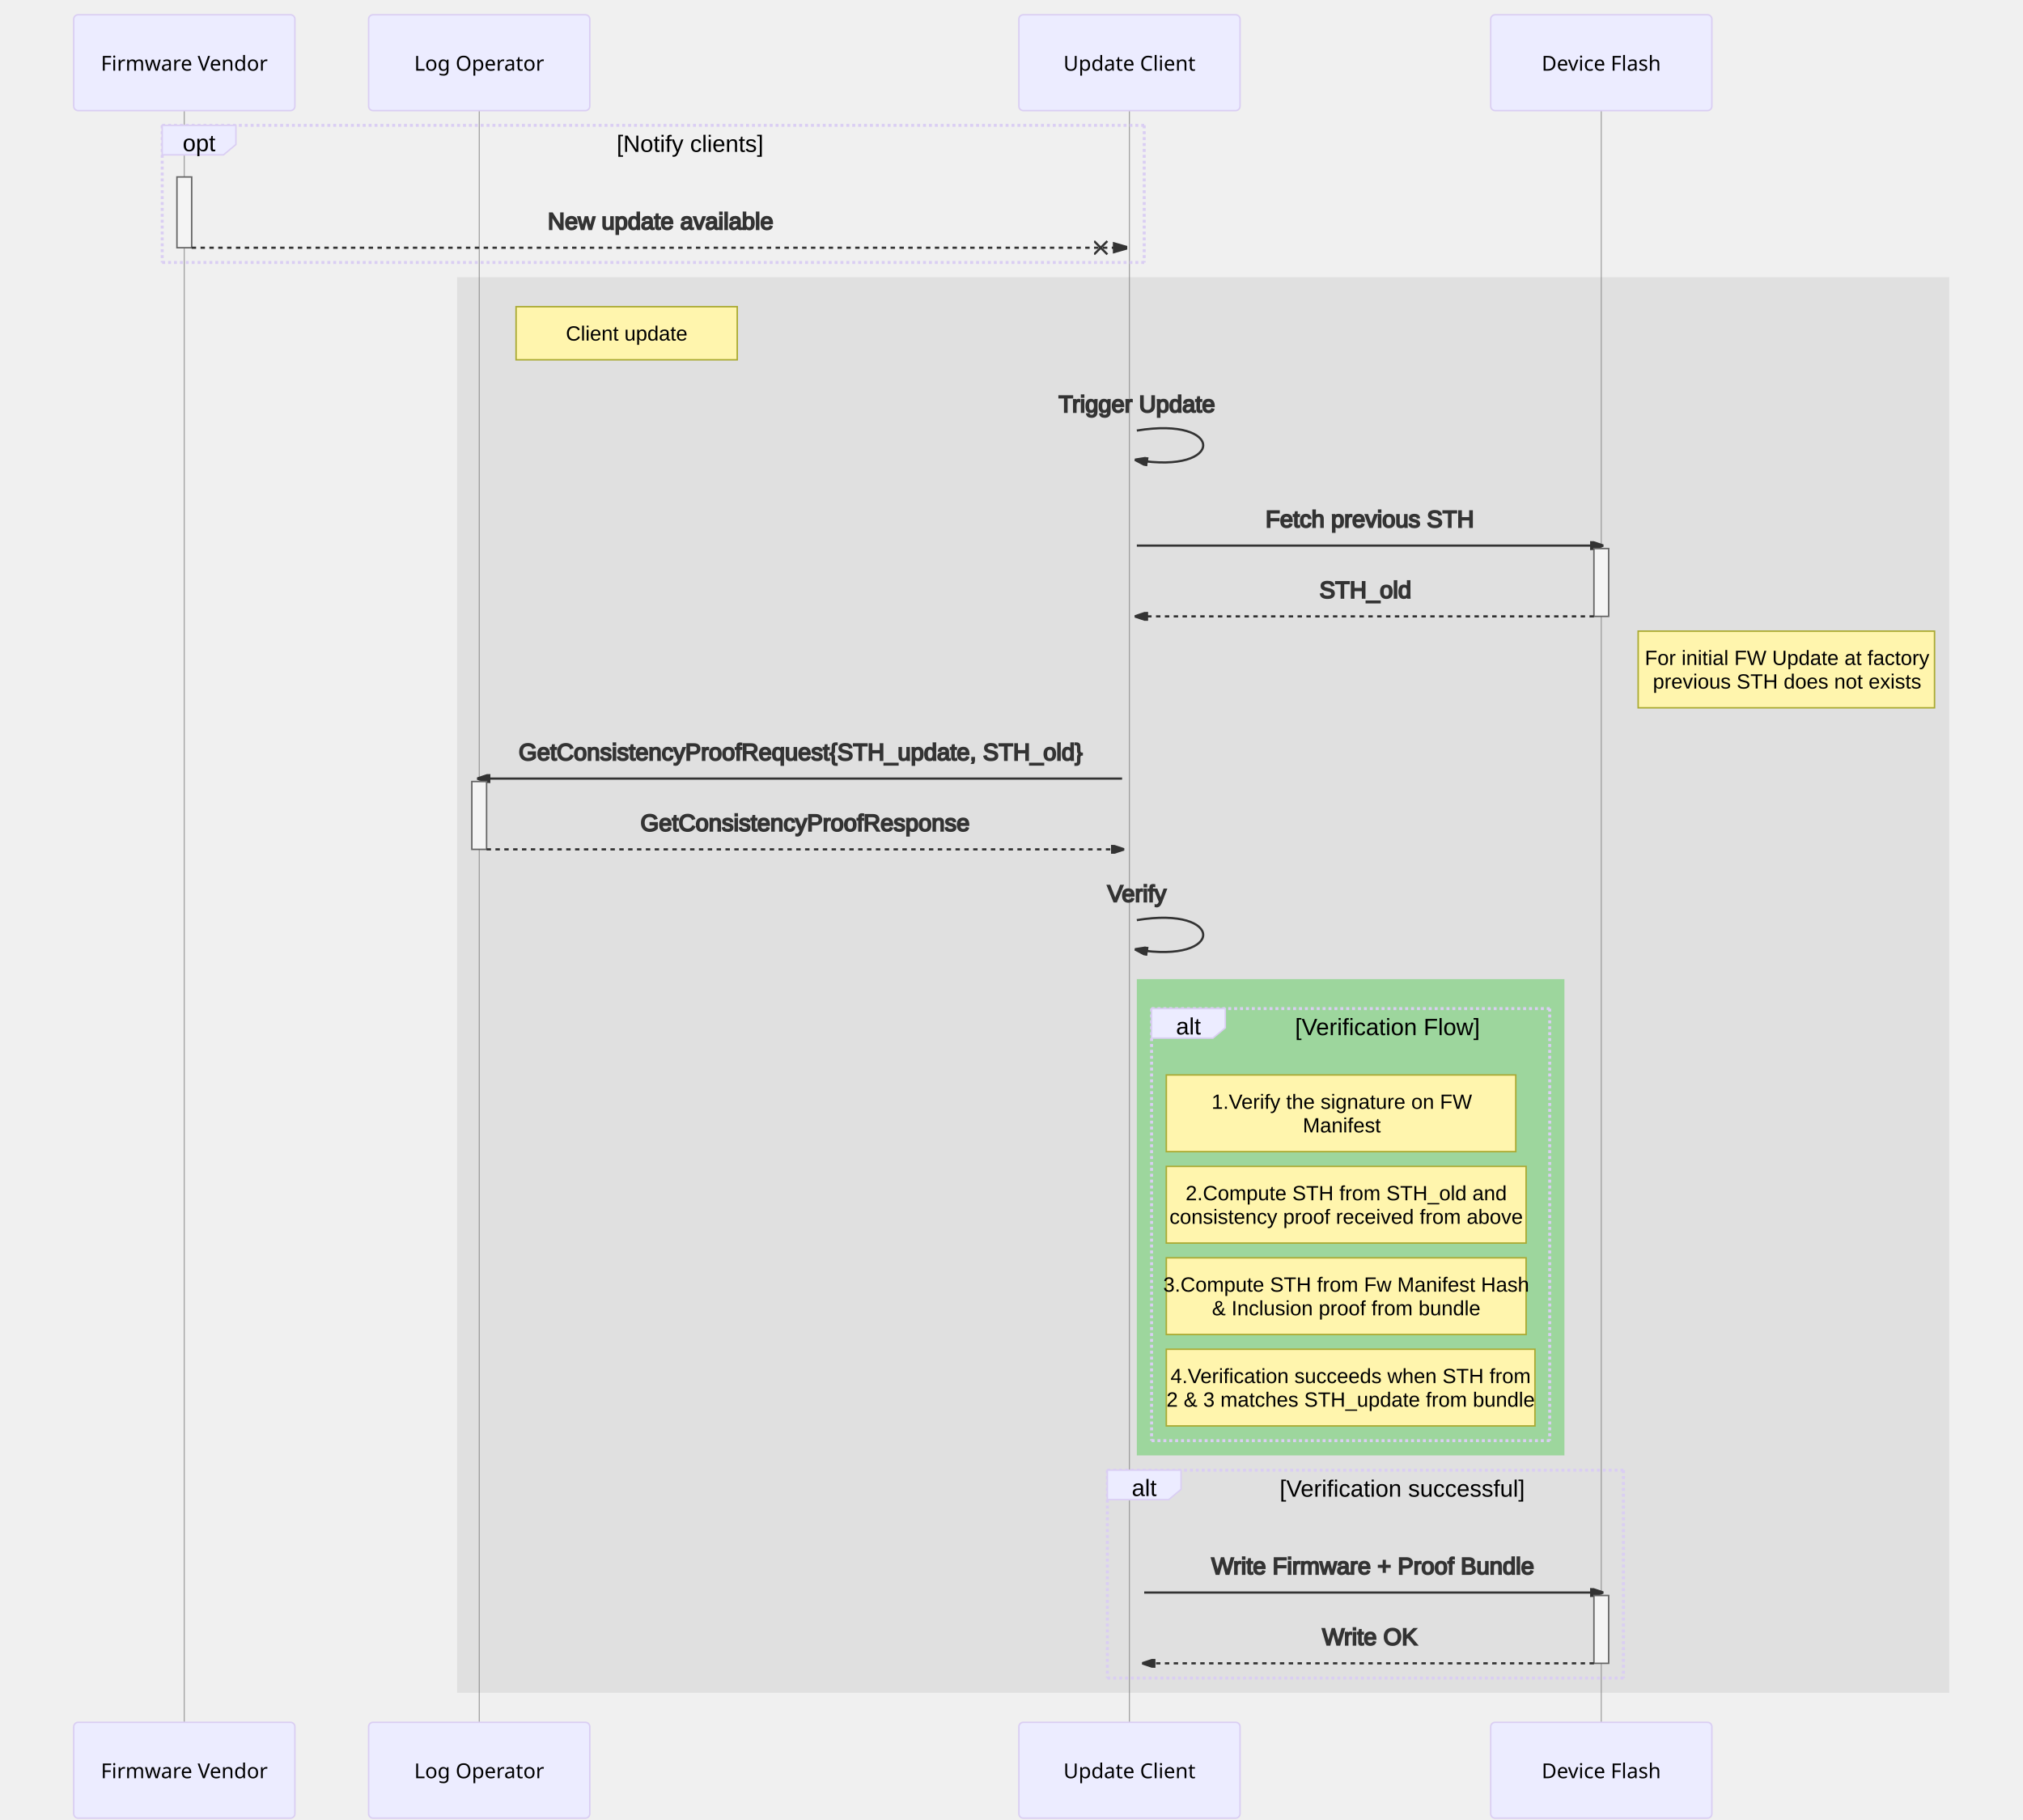
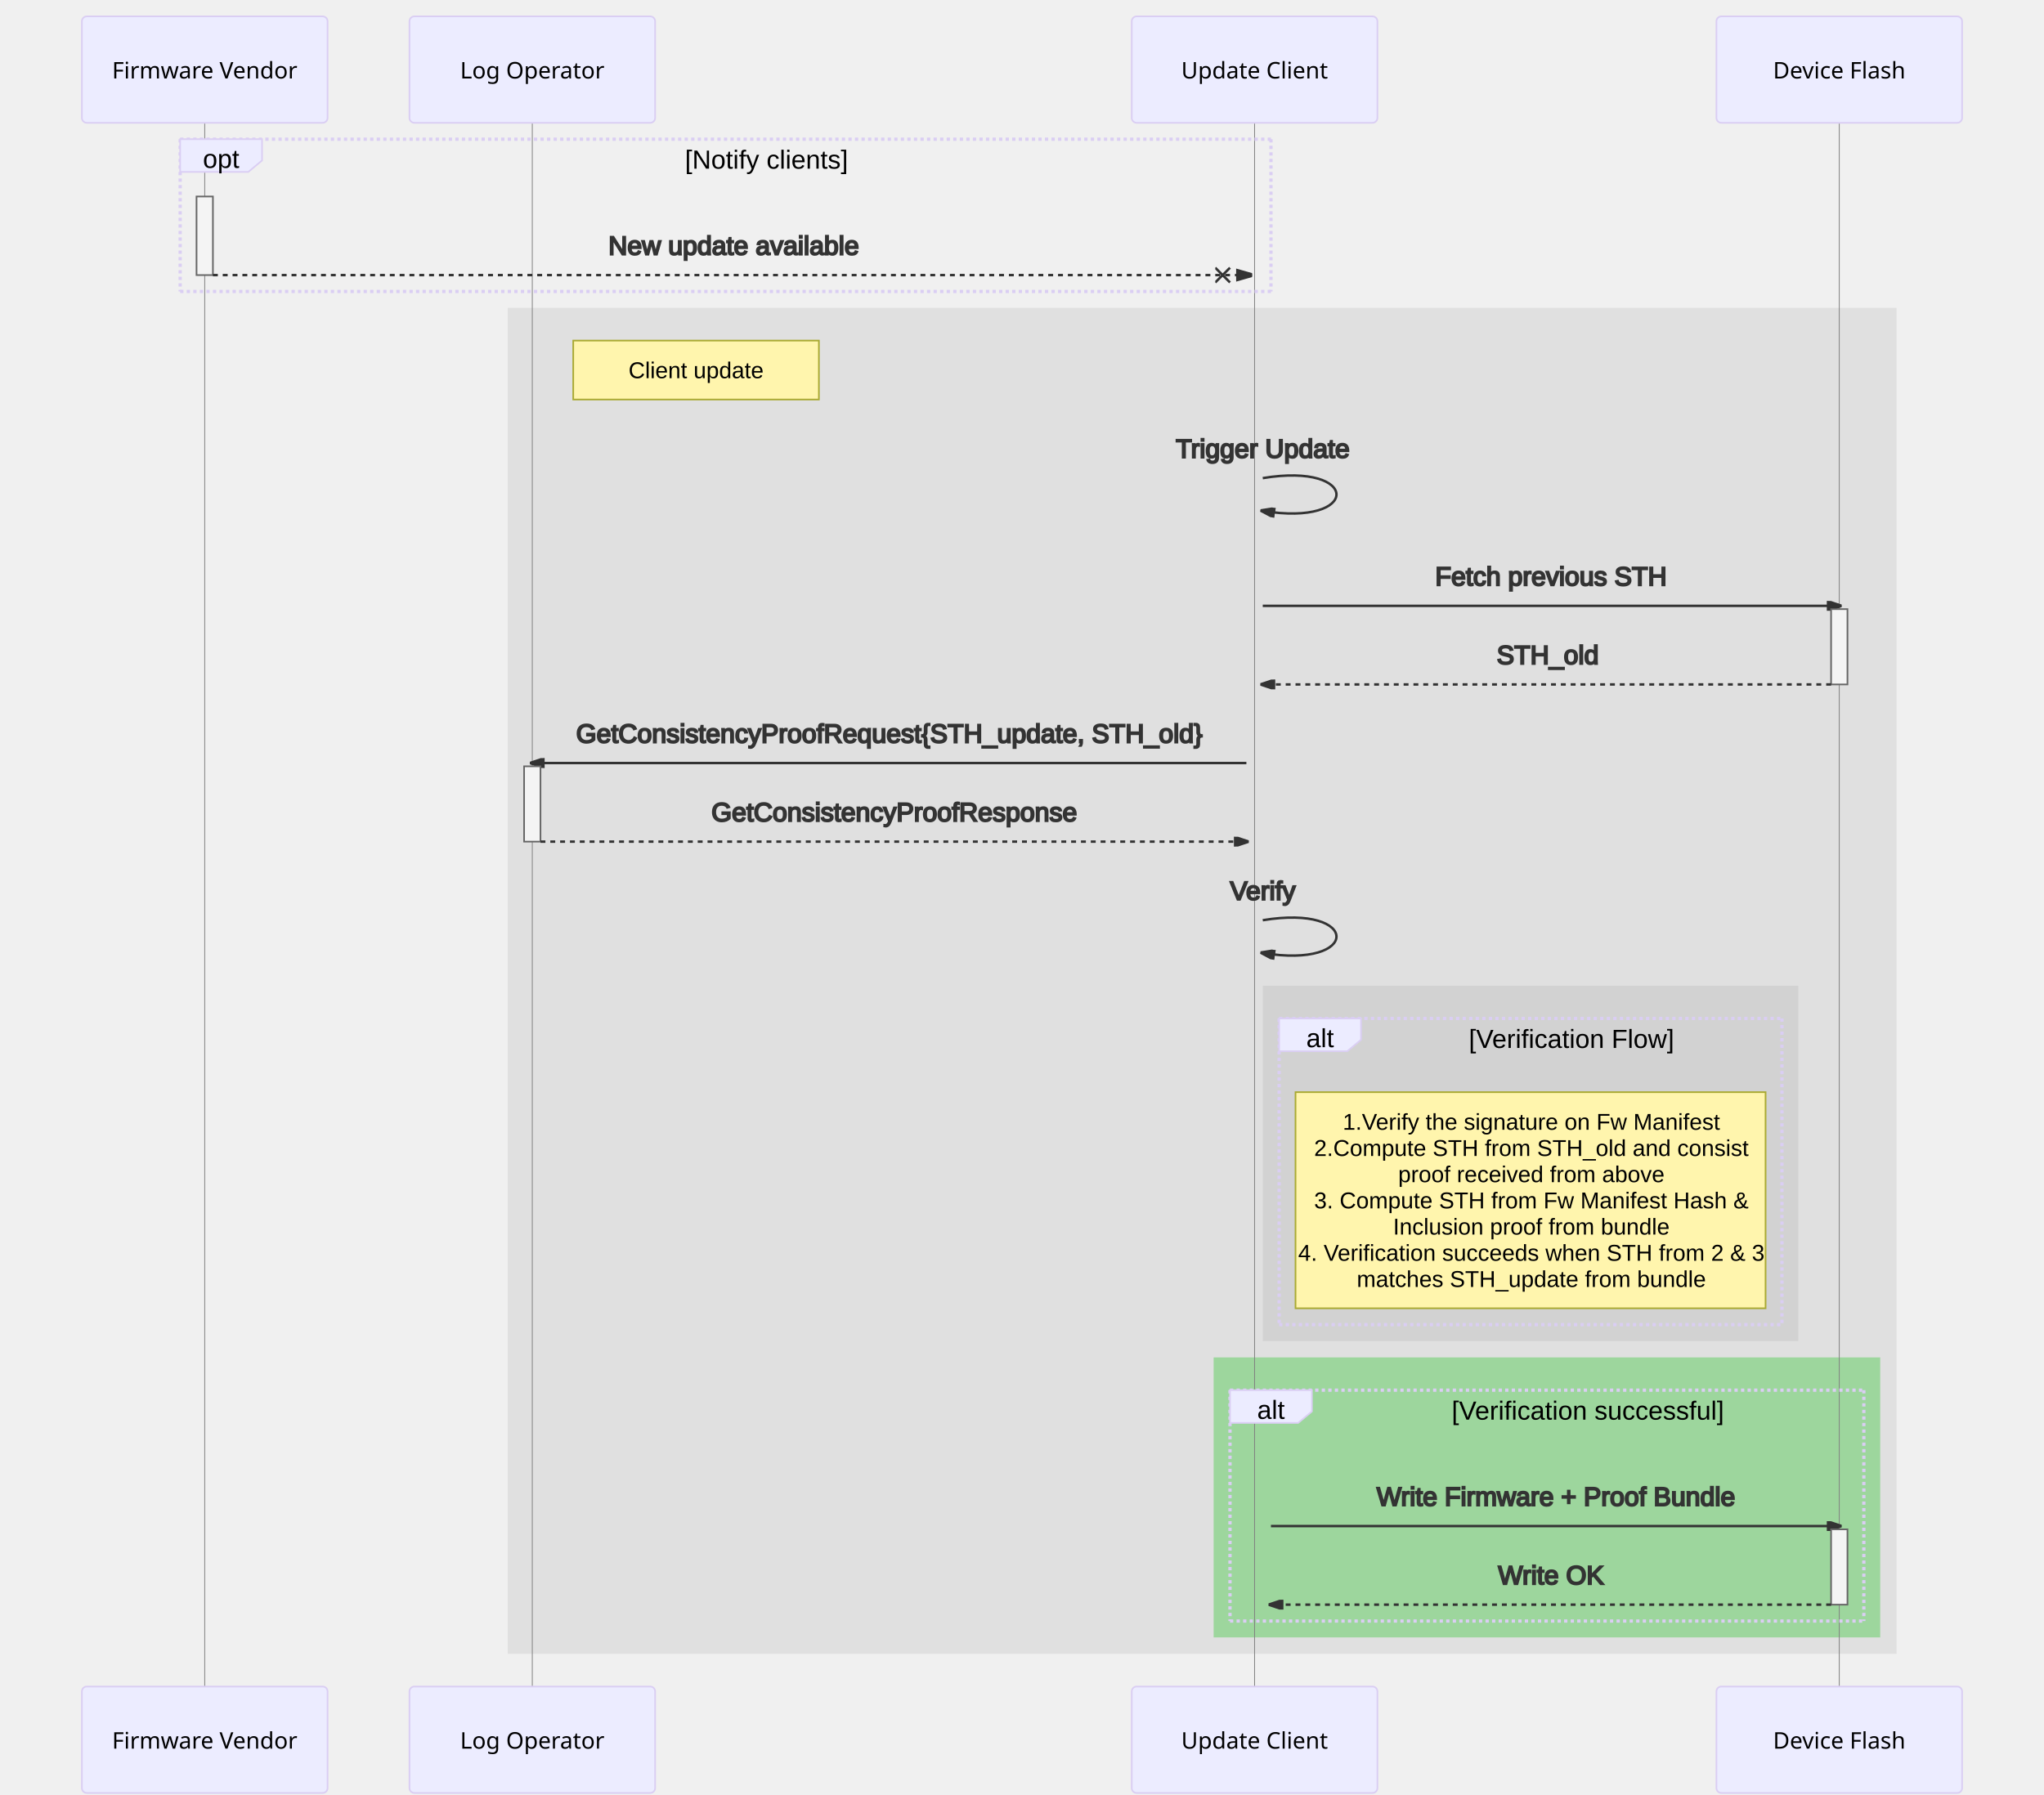
- <svg xmlns="http://www.w3.org/2000/svg" id="mermaid-1607025039066" width="100%" height="1234" style="max-width: 1372px;" viewBox="-50 -10 1372 1234">
-   <rect x="260" y="178" fill="rgba(80,80,80,0.1)" width="1012" height="960" class="rect" />
-   <rect x="721" y="654" fill="rgba(0,192,0,0.3)" width="290" height="323" class="rect" />
-   <style>#mermaid-1607025039066{font-family:"trebuchet ms",verdana,arial;font-size:16px;fill:#333;}#mermaid-1607025039066 .error-icon{fill:#552222;}#mermaid-1607025039066 .error-text{fill:#552222;stroke:#552222;}#mermaid-1607025039066 .edge-thickness-normal{stroke-width:2px;}#mermaid-1607025039066 .edge-thickness-thick{stroke-width:3.5px;}#mermaid-1607025039066 .edge-pattern-solid{stroke-dasharray:0;}#mermaid-1607025039066 .edge-pattern-dashed{stroke-dasharray:3;}#mermaid-1607025039066 .edge-pattern-dotted{stroke-dasharray:2;}#mermaid-1607025039066 .marker{fill:#333333;}#mermaid-1607025039066 .marker.cross{stroke:#333333;}#mermaid-1607025039066 svg{font-family:"trebuchet ms",verdana,arial;font-size:16px;}#mermaid-1607025039066 .actor{stroke:hsl(259.626,59.777%,87.902%);fill:#ECECFF;}#mermaid-1607025039066 text.actor &gt; tspan{fill:black;stroke:none;}#mermaid-1607025039066 .actor-line{stroke:grey;}#mermaid-1607025039066 .messageLine0{stroke-width:1.5;stroke-dasharray:none;stroke:#333;}#mermaid-1607025039066 .messageLine1{stroke-width:1.5;stroke-dasharray:2,2;stroke:#333;}#mermaid-1607025039066 #arrowhead path{fill:#333;stroke:#333;}#mermaid-1607025039066 .sequenceNumber{fill:white;}#mermaid-1607025039066 #sequencenumber{fill:#333;}#mermaid-1607025039066 #crosshead path{fill:#333;stroke:#333;}#mermaid-1607025039066 .messageText{fill:#333;stroke:#333;}#mermaid-1607025039066 .labelBox{stroke:hsl(259.626,59.777%,87.902%);fill:#ECECFF;}#mermaid-1607025039066 .labelText,#mermaid-1607025039066 .labelText &gt; tspan{fill:black;stroke:none;}#mermaid-1607025039066 .loopText,#mermaid-1607025039066 .loopText &gt; tspan{fill:black;stroke:none;}#mermaid-1607025039066 .loopLine{stroke-width:2px;stroke-dasharray:2,2;stroke:hsl(259.626,59.777%,87.902%);fill:hsl(259.626,59.777%,87.902%);}#mermaid-1607025039066 .note{stroke:#aaaa33;fill:#fff5ad;}#mermaid-1607025039066 .noteText,#mermaid-1607025039066 .noteText &gt; tspan{fill:black;stroke:none;}#mermaid-1607025039066 .activation0{fill:#f4f4f4;stroke:#666;}#mermaid-1607025039066 .activation1{fill:#f4f4f4;stroke:#666;}#mermaid-1607025039066 .activation2{fill:#f4f4f4;stroke:#666;}#mermaid-1607025039066:root{--mermaid-font-family:"trebuchet ms",verdana,arial;}#mermaid-1607025039066 sequence{fill:apa;}</style>
+ <svg xmlns="http://www.w3.org/2000/svg" id="mermaid-1607087822647" width="100%" height="1096" style="max-width: 1248px;" viewBox="-50 -10 1248 1096">
+   <rect x="260" y="178" fill="rgba(80,80,80,0.1)" width="848" height="822" class="rect" />
+   <rect x="691" y="819" fill="rgba(0,192,0,0.3)" width="407" height="171" class="rect" />
+   <rect x="721" y="592" fill="rgba(80,80,80,0.1)" width="327" height="217" class="rect" />
+   <style>#mermaid-1607087822647{font-family:"trebuchet ms",verdana,arial;font-size:16px;fill:#333;}#mermaid-1607087822647 .error-icon{fill:#552222;}#mermaid-1607087822647 .error-text{fill:#552222;stroke:#552222;}#mermaid-1607087822647 .edge-thickness-normal{stroke-width:2px;}#mermaid-1607087822647 .edge-thickness-thick{stroke-width:3.5px;}#mermaid-1607087822647 .edge-pattern-solid{stroke-dasharray:0;}#mermaid-1607087822647 .edge-pattern-dashed{stroke-dasharray:3;}#mermaid-1607087822647 .edge-pattern-dotted{stroke-dasharray:2;}#mermaid-1607087822647 .marker{fill:#333333;}#mermaid-1607087822647 .marker.cross{stroke:#333333;}#mermaid-1607087822647 svg{font-family:"trebuchet ms",verdana,arial;font-size:16px;}#mermaid-1607087822647 .actor{stroke:hsl(259.626,59.777%,87.902%);fill:#ECECFF;}#mermaid-1607087822647 text.actor &gt; tspan{fill:black;stroke:none;}#mermaid-1607087822647 .actor-line{stroke:grey;}#mermaid-1607087822647 .messageLine0{stroke-width:1.5;stroke-dasharray:none;stroke:#333;}#mermaid-1607087822647 .messageLine1{stroke-width:1.5;stroke-dasharray:2,2;stroke:#333;}#mermaid-1607087822647 #arrowhead path{fill:#333;stroke:#333;}#mermaid-1607087822647 .sequenceNumber{fill:white;}#mermaid-1607087822647 #sequencenumber{fill:#333;}#mermaid-1607087822647 #crosshead path{fill:#333;stroke:#333;}#mermaid-1607087822647 .messageText{fill:#333;stroke:#333;}#mermaid-1607087822647 .labelBox{stroke:hsl(259.626,59.777%,87.902%);fill:#ECECFF;}#mermaid-1607087822647 .labelText,#mermaid-1607087822647 .labelText &gt; tspan{fill:black;stroke:none;}#mermaid-1607087822647 .loopText,#mermaid-1607087822647 .loopText &gt; tspan{fill:black;stroke:none;}#mermaid-1607087822647 .loopLine{stroke-width:2px;stroke-dasharray:2,2;stroke:hsl(259.626,59.777%,87.902%);fill:hsl(259.626,59.777%,87.902%);}#mermaid-1607087822647 .note{stroke:#aaaa33;fill:#fff5ad;}#mermaid-1607087822647 .noteText,#mermaid-1607087822647 .noteText &gt; tspan{fill:black;stroke:none;}#mermaid-1607087822647 .activation0{fill:#f4f4f4;stroke:#666;}#mermaid-1607087822647 .activation1{fill:#f4f4f4;stroke:#666;}#mermaid-1607087822647 .activation2{fill:#f4f4f4;stroke:#666;}#mermaid-1607087822647:root{--mermaid-font-family:"trebuchet ms",verdana,arial;}#mermaid-1607087822647 sequence{fill:apa;}</style>
  <g />
  <g>
-     <line id="actor288" x1="75" y1="5" x2="75" y2="1223" class="actor-line" stroke-width="0.5px" stroke="#999" />
+     <line id="actor1762" x1="75" y1="5" x2="75" y2="1085" class="actor-line" stroke-width="0.5px" stroke="#999" />
    <rect x="0" y="0" fill="#eaeaea" stroke="#666" width="150" height="65" rx="3" ry="3" class="actor" />
    <text x="75" y="32.5" dominant-baseline="central" alignment-baseline="central" class="actor" style="text-anchor: middle; font-size: 14px; font-weight: 400; font-family: Open-Sans, sans-serif;">
      <tspan x="75" dy="0">Firmware Vendor</tspan>
    </text>
  </g>
  <g>
-     <line id="actor289" x1="275" y1="5" x2="275" y2="1223" class="actor-line" stroke-width="0.5px" stroke="#999" />
+     <line id="actor1763" x1="275" y1="5" x2="275" y2="1085" class="actor-line" stroke-width="0.5px" stroke="#999" />
    <rect x="200" y="0" fill="#eaeaea" stroke="#666" width="150" height="65" rx="3" ry="3" class="actor" />
    <text x="275" y="32.5" dominant-baseline="central" alignment-baseline="central" class="actor" style="text-anchor: middle; font-size: 14px; font-weight: 400; font-family: Open-Sans, sans-serif;">
      <tspan x="275" dy="0">Log Operator</tspan>
    </text>
  </g>
  <g>
-     <line id="actor290" x1="716" y1="5" x2="716" y2="1223" class="actor-line" stroke-width="0.5px" stroke="#999" />
+     <line id="actor1764" x1="716" y1="5" x2="716" y2="1085" class="actor-line" stroke-width="0.5px" stroke="#999" />
    <rect x="641" y="0" fill="#eaeaea" stroke="#666" width="150" height="65" rx="3" ry="3" class="actor" />
    <text x="716" y="32.5" dominant-baseline="central" alignment-baseline="central" class="actor" style="text-anchor: middle; font-size: 14px; font-weight: 400; font-family: Open-Sans, sans-serif;">
      <tspan x="716" dy="0">Update Client</tspan>
    </text>
  </g>
  <g>
-     <line id="actor291" x1="1036" y1="5" x2="1036" y2="1223" class="actor-line" stroke-width="0.5px" stroke="#999" />
-     <rect x="961" y="0" fill="#eaeaea" stroke="#666" width="150" height="65" rx="3" ry="3" class="actor" />
-     <text x="1036" y="32.5" dominant-baseline="central" alignment-baseline="central" class="actor" style="text-anchor: middle; font-size: 14px; font-weight: 400; font-family: Open-Sans, sans-serif;">
-       <tspan x="1036" dy="0">Device Flash</tspan>
+     <line id="actor1765" x1="1073" y1="5" x2="1073" y2="1085" class="actor-line" stroke-width="0.5px" stroke="#999" />
+     <rect x="998" y="0" fill="#eaeaea" stroke="#666" width="150" height="65" rx="3" ry="3" class="actor" />
+     <text x="1073" y="32.5" dominant-baseline="central" alignment-baseline="central" class="actor" style="text-anchor: middle; font-size: 14px; font-weight: 400; font-family: Open-Sans, sans-serif;">
+       <tspan x="1073" dy="0">Device Flash</tspan>
    </text>
  </g>
  <defs>
    <marker id="arrowhead" refX="5" refY="2" markerWidth="6" markerHeight="4" orient="auto">
      <path d="M 0,0 V 4 L6,2 Z" />
    </marker>
  </defs>
  <defs>
    <marker id="crosshead" markerWidth="15" markerHeight="8" orient="auto" refX="16" refY="4">
      <path fill="black" stroke="#000000" stroke-width="1px" d="M 9,2 V 6 L16,4 Z" style="stroke-dasharray: 0, 0;" />
      <path fill="none" stroke="#000000" stroke-width="1px" d="M 0,1 L 6,7 M 6,1 L 0,7" style="stroke-dasharray: 0, 0;" />
    </marker>
  </defs>
  <defs>
    <marker id="sequencenumber" refX="15" refY="15" markerWidth="60" markerHeight="40" orient="auto">
      <circle cx="15" cy="15" r="6" />
    </marker>
  </defs>
  <g>
    <rect x="70" y="110" fill="#EDF2AE" stroke="#666" width="10" height="48" rx="0" ry="0" class="activation0" />
  </g>
  <text x="398" y="125" text-anchor="middle" dominant-baseline="middle" alignment-baseline="middle" class="messageText" dy="1em" style="font-family: &quot;trebuchet ms&quot;, verdana, arial; font-size: 16px; font-weight: 400;">New update available</text>
  <line x1="80" y1="158" x2="716" y2="158" class="messageLine1" stroke-width="2" stroke="none" marker-end="url(#crosshead)" style="stroke-dasharray: 3, 3; fill: none;" />
  <g>
    <line x1="60" y1="75" x2="726" y2="75" class="loopLine" />
    <line x1="726" y1="75" x2="726" y2="168" class="loopLine" />
    <line x1="60" y1="168" x2="726" y2="168" class="loopLine" />
    <line x1="60" y1="75" x2="60" y2="168" class="loopLine" />
    <polygon points="60,75 110,75 110,88 101.6,95 60,95" class="labelBox" />
    <text x="85" y="88" text-anchor="middle" dominant-baseline="middle" alignment-baseline="middle" class="labelText" style="font-family: &quot;trebuchet ms&quot;, verdana, arial; font-size: 16px; font-weight: 400;">opt</text>
    <text x="418" y="93" text-anchor="middle" class="loopText" style="font-family: &quot;trebuchet ms&quot;, verdana, arial; font-size: 16px; font-weight: 400;">
      <tspan x="418">[Notify clients]</tspan>
    </text>
  </g>
  <g>
    <rect x="300" y="198" fill="#EDF2AE" stroke="#666" width="150" height="36" rx="0" ry="0" class="note" />
    <text x="375" y="203" text-anchor="middle" dominant-baseline="middle" alignment-baseline="middle" class="noteText" dy="1em" style="font-family: &quot;trebuchet ms&quot;, verdana, arial; font-size: 14px; font-weight: 400;">
      <tspan x="375">Client update</tspan>
    </text>
  </g>
  <g />
  <text x="721" y="249" text-anchor="middle" dominant-baseline="middle" alignment-baseline="middle" class="messageText" dy="1em" style="font-family: &quot;trebuchet ms&quot;, verdana, arial; font-size: 16px; font-weight: 400;">Trigger Update</text>
  <path d="M 721,282 C 781,272 781,312 721,302" class="messageLine0" stroke-width="2" stroke="none" marker-end="url(#arrowhead)" style="fill: none;" />
-   <text x="879" y="327" text-anchor="middle" dominant-baseline="middle" alignment-baseline="middle" class="messageText" dy="1em" style="font-family: &quot;trebuchet ms&quot;, verdana, arial; font-size: 16px; font-weight: 400;">Fetch previous STH</text>
-   <line x1="721" y1="360" x2="1036" y2="360" class="messageLine0" stroke-width="2" stroke="none" marker-end="url(#arrowhead)" style="fill: none;" />
+   <text x="897" y="327" text-anchor="middle" dominant-baseline="middle" alignment-baseline="middle" class="messageText" dy="1em" style="font-family: &quot;trebuchet ms&quot;, verdana, arial; font-size: 16px; font-weight: 400;">Fetch previous STH</text>
+   <line x1="721" y1="360" x2="1073" y2="360" class="messageLine0" stroke-width="2" stroke="none" marker-end="url(#arrowhead)" style="fill: none;" />
  <g>
-     <rect x="1031" y="362" fill="#EDF2AE" stroke="#666" width="10" height="46" rx="0" ry="0" class="activation0" />
+     <rect x="1068" y="362" fill="#EDF2AE" stroke="#666" width="10" height="46" rx="0" ry="0" class="activation0" />
  </g>
-   <text x="876" y="375" text-anchor="middle" dominant-baseline="middle" alignment-baseline="middle" class="messageText" dy="1em" style="font-family: &quot;trebuchet ms&quot;, verdana, arial; font-size: 16px; font-weight: 400;">STH_old</text>
-   <line x1="1031" y1="408" x2="721" y2="408" class="messageLine1" stroke-width="2" stroke="none" marker-end="url(#arrowhead)" style="stroke-dasharray: 3, 3; fill: none;" />
+   <text x="895" y="375" text-anchor="middle" dominant-baseline="middle" alignment-baseline="middle" class="messageText" dy="1em" style="font-family: &quot;trebuchet ms&quot;, verdana, arial; font-size: 16px; font-weight: 400;">STH_old</text>
+   <line x1="1068" y1="408" x2="721" y2="408" class="messageLine1" stroke-width="2" stroke="none" marker-end="url(#arrowhead)" style="stroke-dasharray: 3, 3; fill: none;" />
+   <text x="493" y="423" text-anchor="middle" dominant-baseline="middle" alignment-baseline="middle" class="messageText" dy="1em" style="font-family: &quot;trebuchet ms&quot;, verdana, arial; font-size: 16px; font-weight: 400;">GetConsistencyProofRequest{STH_update, STH_old}</text>
+   <line x1="711" y1="456" x2="275" y2="456" class="messageLine0" stroke-width="2" stroke="none" marker-end="url(#arrowhead)" style="fill: none;" />
  <g>
-     <rect x="1061" y="418" fill="#EDF2AE" stroke="#666" width="201" height="52" rx="0" ry="0" class="note" />
-     <text x="1162" y="423" text-anchor="middle" dominant-baseline="middle" alignment-baseline="middle" class="noteText" dy="1em" style="font-family: &quot;trebuchet ms&quot;, verdana, arial; font-size: 14px; font-weight: 400;">
-       <tspan x="1162" />
+     <rect x="270" y="458" fill="#EDF2AE" stroke="#666" width="10" height="46" rx="0" ry="0" class="activation0" />
+   </g>
+   <text x="496" y="471" text-anchor="middle" dominant-baseline="middle" alignment-baseline="middle" class="messageText" dy="1em" style="font-family: &quot;trebuchet ms&quot;, verdana, arial; font-size: 16px; font-weight: 400;">GetConsistencyProofResponse</text>
+   <line x1="280" y1="504" x2="711" y2="504" class="messageLine1" stroke-width="2" stroke="none" marker-end="url(#arrowhead)" style="stroke-dasharray: 3, 3; fill: none;" />
+   <text x="721" y="519" text-anchor="middle" dominant-baseline="middle" alignment-baseline="middle" class="messageText" dy="1em" style="font-family: &quot;trebuchet ms&quot;, verdana, arial; font-size: 16px; font-weight: 400;">Verify</text>
+   <path d="M 721,552 C 781,542 781,582 721,572" class="messageLine0" stroke-width="2" stroke="none" marker-end="url(#arrowhead)" style="fill: none;" />
+   <g>
+     <rect x="741" y="657" fill="#EDF2AE" stroke="#666" width="287" height="132" rx="0" ry="0" class="note" />
+     <text x="885" y="662" text-anchor="middle" dominant-baseline="middle" alignment-baseline="middle" class="noteText" dy="1em" style="font-family: &quot;trebuchet ms&quot;, verdana, arial; font-size: 14px; font-weight: 400;">
+       <tspan x="885">1.Verify the signature on Fw Manifest </tspan>
    </text>
-     <text x="1162" y="423" text-anchor="middle" dominant-baseline="middle" alignment-baseline="middle" class="noteText" dy="1em" style="font-family: &quot;trebuchet ms&quot;, verdana, arial; font-size: 14px; font-weight: 400;">
-       <tspan x="1162">For initial FW Update at factory </tspan>
+     <text x="885" y="678" text-anchor="middle" dominant-baseline="middle" alignment-baseline="middle" class="noteText" dy="1em" style="font-family: &quot;trebuchet ms&quot;, verdana, arial; font-size: 14px; font-weight: 400;">
+       <tspan x="885"> 2.Compute STH from STH_old and consist</tspan>
    </text>
-     <text x="1162" y="439" text-anchor="middle" dominant-baseline="middle" alignment-baseline="middle" class="noteText" dy="1em" style="font-family: &quot;trebuchet ms&quot;, verdana, arial; font-size: 14px; font-weight: 400;">
-       <tspan x="1162">previous STH does not exists</tspan>
+     <text x="885" y="694" text-anchor="middle" dominant-baseline="middle" alignment-baseline="middle" class="noteText" dy="1em" style="font-family: &quot;trebuchet ms&quot;, verdana, arial; font-size: 14px; font-weight: 400;">
+       <tspan x="885"> proof received from above </tspan>
    </text>
-   </g>
-   <text x="493" y="485" text-anchor="middle" dominant-baseline="middle" alignment-baseline="middle" class="messageText" dy="1em" style="font-family: &quot;trebuchet ms&quot;, verdana, arial; font-size: 16px; font-weight: 400;">GetConsistencyProofRequest{STH_update, STH_old}</text>
-   <line x1="711" y1="518" x2="275" y2="518" class="messageLine0" stroke-width="2" stroke="none" marker-end="url(#arrowhead)" style="fill: none;" />
-   <g>
-     <rect x="270" y="520" fill="#EDF2AE" stroke="#666" width="10" height="46" rx="0" ry="0" class="activation0" />
-   </g>
-   <text x="496" y="533" text-anchor="middle" dominant-baseline="middle" alignment-baseline="middle" class="messageText" dy="1em" style="font-family: &quot;trebuchet ms&quot;, verdana, arial; font-size: 16px; font-weight: 400;">GetConsistencyProofResponse</text>
-   <line x1="280" y1="566" x2="711" y2="566" class="messageLine1" stroke-width="2" stroke="none" marker-end="url(#arrowhead)" style="stroke-dasharray: 3, 3; fill: none;" />
-   <text x="721" y="581" text-anchor="middle" dominant-baseline="middle" alignment-baseline="middle" class="messageText" dy="1em" style="font-family: &quot;trebuchet ms&quot;, verdana, arial; font-size: 16px; font-weight: 400;">Verify</text>
-   <path d="M 721,614 C 781,604 781,644 721,634" class="messageLine0" stroke-width="2" stroke="none" marker-end="url(#arrowhead)" style="fill: none;" />
-   <g>
-     <rect x="741" y="719" fill="#EDF2AE" stroke="#666" width="237" height="52" rx="0" ry="0" class="note" />
-     <text x="860" y="724" text-anchor="middle" dominant-baseline="middle" alignment-baseline="middle" class="noteText" dy="1em" style="font-family: &quot;trebuchet ms&quot;, verdana, arial; font-size: 14px; font-weight: 400;">
-       <tspan x="860" />
+     <text x="885" y="710" text-anchor="middle" dominant-baseline="middle" alignment-baseline="middle" class="noteText" dy="1em" style="font-family: &quot;trebuchet ms&quot;, verdana, arial; font-size: 14px; font-weight: 400;">
+       <tspan x="885"> 3. Compute STH from Fw Manifest Hash &amp;</tspan>
    </text>
-     <text x="860" y="724" text-anchor="middle" dominant-baseline="middle" alignment-baseline="middle" class="noteText" dy="1em" style="font-family: &quot;trebuchet ms&quot;, verdana, arial; font-size: 14px; font-weight: 400;">
-       <tspan x="860">1.Verify the signature on FW</tspan>
+     <text x="885" y="726" text-anchor="middle" dominant-baseline="middle" alignment-baseline="middle" class="noteText" dy="1em" style="font-family: &quot;trebuchet ms&quot;, verdana, arial; font-size: 14px; font-weight: 400;">
+       <tspan x="885"> Inclusion proof from bundle </tspan>
    </text>
-     <text x="860" y="740" text-anchor="middle" dominant-baseline="middle" alignment-baseline="middle" class="noteText" dy="1em" style="font-family: &quot;trebuchet ms&quot;, verdana, arial; font-size: 14px; font-weight: 400;">
-       <tspan x="860">Manifest</tspan>
+     <text x="885" y="742" text-anchor="middle" dominant-baseline="middle" alignment-baseline="middle" class="noteText" dy="1em" style="font-family: &quot;trebuchet ms&quot;, verdana, arial; font-size: 14px; font-weight: 400;">
+       <tspan x="885"> 4. Verification succeeds when STH from 2 &amp; 3 </tspan>
+     </text>
+     <text x="885" y="758" text-anchor="middle" dominant-baseline="middle" alignment-baseline="middle" class="noteText" dy="1em" style="font-family: &quot;trebuchet ms&quot;, verdana, arial; font-size: 14px; font-weight: 400;">
+       <tspan x="885">matches STH_update from bundle</tspan>
    </text>
  </g>
  <g>
-     <rect x="741" y="781" fill="#EDF2AE" stroke="#666" width="244" height="52" rx="0" ry="0" class="note" />
-     <text x="863" y="786" text-anchor="middle" dominant-baseline="middle" alignment-baseline="middle" class="noteText" dy="1em" style="font-family: &quot;trebuchet ms&quot;, verdana, arial; font-size: 14px; font-weight: 400;">
-       <tspan x="863" />
+     <line x1="731" y1="612" x2="1038" y2="612" class="loopLine" />
+     <line x1="1038" y1="612" x2="1038" y2="799" class="loopLine" />
+     <line x1="731" y1="799" x2="1038" y2="799" class="loopLine" />
+     <line x1="731" y1="612" x2="731" y2="799" class="loopLine" />
+     <polygon points="731,612 781,612 781,625 772.6,632 731,632" class="labelBox" />
+     <text x="756" y="625" text-anchor="middle" dominant-baseline="middle" alignment-baseline="middle" class="labelText" style="font-family: &quot;trebuchet ms&quot;, verdana, arial; font-size: 16px; font-weight: 400;">alt</text>
+     <text x="909.5" y="630" text-anchor="middle" class="loopText" style="font-family: &quot;trebuchet ms&quot;, verdana, arial; font-size: 16px; font-weight: 400;">
+       <tspan x="909.5">[Verification Flow]</tspan>
    </text>
-     <text x="863" y="786" text-anchor="middle" dominant-baseline="middle" alignment-baseline="middle" class="noteText" dy="1em" style="font-family: &quot;trebuchet ms&quot;, verdana, arial; font-size: 14px; font-weight: 400;">
-       <tspan x="863">2.Compute STH from STH_old and </tspan>
-     </text>
-     <text x="863" y="802" text-anchor="middle" dominant-baseline="middle" alignment-baseline="middle" class="noteText" dy="1em" style="font-family: &quot;trebuchet ms&quot;, verdana, arial; font-size: 14px; font-weight: 400;">
-       <tspan x="863"> consistency   proof received from above</tspan>
+   </g>
+   <g />
+   <text x="900" y="889" text-anchor="middle" dominant-baseline="middle" alignment-baseline="middle" class="messageText" dy="1em" style="font-family: &quot;trebuchet ms&quot;, verdana, arial; font-size: 16px; font-weight: 400;">Write Firmware + Proof Bundle</text>
+   <line x1="726" y1="922" x2="1073" y2="922" class="messageLine0" stroke-width="2" stroke="none" marker-end="url(#arrowhead)" style="fill: none;" />
+   <g>
+     <rect x="1068" y="924" fill="#EDF2AE" stroke="#666" width="10" height="46" rx="0" ry="0" class="activation0" />
+   </g>
+   <text x="897" y="937" text-anchor="middle" dominant-baseline="middle" alignment-baseline="middle" class="messageText" dy="1em" style="font-family: &quot;trebuchet ms&quot;, verdana, arial; font-size: 16px; font-weight: 400;">Write OK</text>
+   <line x1="1068" y1="970" x2="726" y2="970" class="messageLine1" stroke-width="2" stroke="none" marker-end="url(#arrowhead)" style="stroke-dasharray: 3, 3; fill: none;" />
+   <g>
+     <line x1="701" y1="839" x2="1088" y2="839" class="loopLine" />
+     <line x1="1088" y1="839" x2="1088" y2="980" class="loopLine" />
+     <line x1="701" y1="980" x2="1088" y2="980" class="loopLine" />
+     <line x1="701" y1="839" x2="701" y2="980" class="loopLine" />
+     <polygon points="701,839 751,839 751,852 742.6,859 701,859" class="labelBox" />
+     <text x="726" y="852" text-anchor="middle" dominant-baseline="middle" alignment-baseline="middle" class="labelText" style="font-family: &quot;trebuchet ms&quot;, verdana, arial; font-size: 16px; font-weight: 400;">alt</text>
+     <text x="919.5" y="857" text-anchor="middle" class="loopText" style="font-family: &quot;trebuchet ms&quot;, verdana, arial; font-size: 16px; font-weight: 400;">
+       <tspan x="919.5">[Verification successful]</tspan>
    </text>
  </g>
  <g>
-     <rect x="741" y="843" fill="#EDF2AE" stroke="#666" width="244" height="52" rx="0" ry="0" class="note" />
-     <text x="863" y="848" text-anchor="middle" dominant-baseline="middle" alignment-baseline="middle" class="noteText" dy="1em" style="font-family: &quot;trebuchet ms&quot;, verdana, arial; font-size: 14px; font-weight: 400;">
-       <tspan x="863" />
-     </text>
-     <text x="863" y="848" text-anchor="middle" dominant-baseline="middle" alignment-baseline="middle" class="noteText" dy="1em" style="font-family: &quot;trebuchet ms&quot;, verdana, arial; font-size: 14px; font-weight: 400;">
-       <tspan x="863">3.Compute STH from Fw Manifest Hash </tspan>
-     </text>
-     <text x="863" y="864" text-anchor="middle" dominant-baseline="middle" alignment-baseline="middle" class="noteText" dy="1em" style="font-family: &quot;trebuchet ms&quot;, verdana, arial; font-size: 14px; font-weight: 400;">
-       <tspan x="863"> &amp; Inclusion proof from bundle</tspan>
-     </text>
-   </g>
-   <g>
-     <rect x="741" y="905" fill="#EDF2AE" stroke="#666" width="250" height="52" rx="0" ry="0" class="note" />
-     <text x="866" y="910" text-anchor="middle" dominant-baseline="middle" alignment-baseline="middle" class="noteText" dy="1em" style="font-family: &quot;trebuchet ms&quot;, verdana, arial; font-size: 14px; font-weight: 400;">
-       <tspan x="866" />
-     </text>
-     <text x="866" y="910" text-anchor="middle" dominant-baseline="middle" alignment-baseline="middle" class="noteText" dy="1em" style="font-family: &quot;trebuchet ms&quot;, verdana, arial; font-size: 14px; font-weight: 400;">
-       <tspan x="866">4.Verification succeeds when STH from </tspan>
-     </text>
-     <text x="866" y="926" text-anchor="middle" dominant-baseline="middle" alignment-baseline="middle" class="noteText" dy="1em" style="font-family: &quot;trebuchet ms&quot;, verdana, arial; font-size: 14px; font-weight: 400;">
-       <tspan x="866"> 2 &amp; 3 matches STH_update from bundle</tspan>
-     </text>
-   </g>
-   <g>
-     <line x1="731" y1="674" x2="1001" y2="674" class="loopLine" />
-     <line x1="1001" y1="674" x2="1001" y2="967" class="loopLine" />
-     <line x1="731" y1="967" x2="1001" y2="967" class="loopLine" />
-     <line x1="731" y1="674" x2="731" y2="967" class="loopLine" />
-     <polygon points="731,674 781,674 781,687 772.6,694 731,694" class="labelBox" />
-     <text x="756" y="687" text-anchor="middle" dominant-baseline="middle" alignment-baseline="middle" class="labelText" style="font-family: &quot;trebuchet ms&quot;, verdana, arial; font-size: 16px; font-weight: 400;">alt</text>
-     <text x="891" y="692" text-anchor="middle" class="loopText" style="font-family: &quot;trebuchet ms&quot;, verdana, arial; font-size: 16px; font-weight: 400;">
-       <tspan x="891">[Verification Flow]</tspan>
-     </text>
-   </g>
-   <g />
-   <text x="881" y="1037" text-anchor="middle" dominant-baseline="middle" alignment-baseline="middle" class="messageText" dy="1em" style="font-family: &quot;trebuchet ms&quot;, verdana, arial; font-size: 16px; font-weight: 400;">Write Firmware + Proof Bundle</text>
-   <line x1="726" y1="1070" x2="1036" y2="1070" class="messageLine0" stroke-width="2" stroke="none" marker-end="url(#arrowhead)" style="fill: none;" />
-   <g>
-     <rect x="1031" y="1072" fill="#EDF2AE" stroke="#666" width="10" height="46" rx="0" ry="0" class="activation0" />
-   </g>
-   <text x="879" y="1085" text-anchor="middle" dominant-baseline="middle" alignment-baseline="middle" class="messageText" dy="1em" style="font-family: &quot;trebuchet ms&quot;, verdana, arial; font-size: 16px; font-weight: 400;">Write OK</text>
-   <line x1="1031" y1="1118" x2="726" y2="1118" class="messageLine1" stroke-width="2" stroke="none" marker-end="url(#arrowhead)" style="stroke-dasharray: 3, 3; fill: none;" />
-   <g>
-     <line x1="701" y1="987" x2="1051" y2="987" class="loopLine" />
-     <line x1="1051" y1="987" x2="1051" y2="1128" class="loopLine" />
-     <line x1="701" y1="1128" x2="1051" y2="1128" class="loopLine" />
-     <line x1="701" y1="987" x2="701" y2="1128" class="loopLine" />
-     <polygon points="701,987 751,987 751,1000 742.6,1007 701,1007" class="labelBox" />
-     <text x="726" y="1000" text-anchor="middle" dominant-baseline="middle" alignment-baseline="middle" class="labelText" style="font-family: &quot;trebuchet ms&quot;, verdana, arial; font-size: 16px; font-weight: 400;">alt</text>
-     <text x="901" y="1005" text-anchor="middle" class="loopText" style="font-family: &quot;trebuchet ms&quot;, verdana, arial; font-size: 16px; font-weight: 400;">
-       <tspan x="901">[Verification successful]</tspan>
-     </text>
-   </g>
-   <g>
-     <rect x="0" y="1158" fill="#eaeaea" stroke="#666" width="150" height="65" rx="3" ry="3" class="actor" />
-     <text x="75" y="1190.5" dominant-baseline="central" alignment-baseline="central" class="actor" style="text-anchor: middle; font-size: 14px; font-weight: 400; font-family: Open-Sans, sans-serif;">
+     <rect x="0" y="1020" fill="#eaeaea" stroke="#666" width="150" height="65" rx="3" ry="3" class="actor" />
+     <text x="75" y="1052.5" dominant-baseline="central" alignment-baseline="central" class="actor" style="text-anchor: middle; font-size: 14px; font-weight: 400; font-family: Open-Sans, sans-serif;">
      <tspan x="75" dy="0">Firmware Vendor</tspan>
    </text>
  </g>
  <g>
-     <rect x="200" y="1158" fill="#eaeaea" stroke="#666" width="150" height="65" rx="3" ry="3" class="actor" />
-     <text x="275" y="1190.5" dominant-baseline="central" alignment-baseline="central" class="actor" style="text-anchor: middle; font-size: 14px; font-weight: 400; font-family: Open-Sans, sans-serif;">
+     <rect x="200" y="1020" fill="#eaeaea" stroke="#666" width="150" height="65" rx="3" ry="3" class="actor" />
+     <text x="275" y="1052.5" dominant-baseline="central" alignment-baseline="central" class="actor" style="text-anchor: middle; font-size: 14px; font-weight: 400; font-family: Open-Sans, sans-serif;">
      <tspan x="275" dy="0">Log Operator</tspan>
    </text>
  </g>
  <g>
-     <rect x="641" y="1158" fill="#eaeaea" stroke="#666" width="150" height="65" rx="3" ry="3" class="actor" />
-     <text x="716" y="1190.5" dominant-baseline="central" alignment-baseline="central" class="actor" style="text-anchor: middle; font-size: 14px; font-weight: 400; font-family: Open-Sans, sans-serif;">
+     <rect x="641" y="1020" fill="#eaeaea" stroke="#666" width="150" height="65" rx="3" ry="3" class="actor" />
+     <text x="716" y="1052.5" dominant-baseline="central" alignment-baseline="central" class="actor" style="text-anchor: middle; font-size: 14px; font-weight: 400; font-family: Open-Sans, sans-serif;">
      <tspan x="716" dy="0">Update Client</tspan>
    </text>
  </g>
  <g>
-     <rect x="961" y="1158" fill="#eaeaea" stroke="#666" width="150" height="65" rx="3" ry="3" class="actor" />
-     <text x="1036" y="1190.5" dominant-baseline="central" alignment-baseline="central" class="actor" style="text-anchor: middle; font-size: 14px; font-weight: 400; font-family: Open-Sans, sans-serif;">
-       <tspan x="1036" dy="0">Device Flash</tspan>
+     <rect x="998" y="1020" fill="#eaeaea" stroke="#666" width="150" height="65" rx="3" ry="3" class="actor" />
+     <text x="1073" y="1052.5" dominant-baseline="central" alignment-baseline="central" class="actor" style="text-anchor: middle; font-size: 14px; font-weight: 400; font-family: Open-Sans, sans-serif;">
+       <tspan x="1073" dy="0">Device Flash</tspan>
    </text>
  </g>
</svg>
